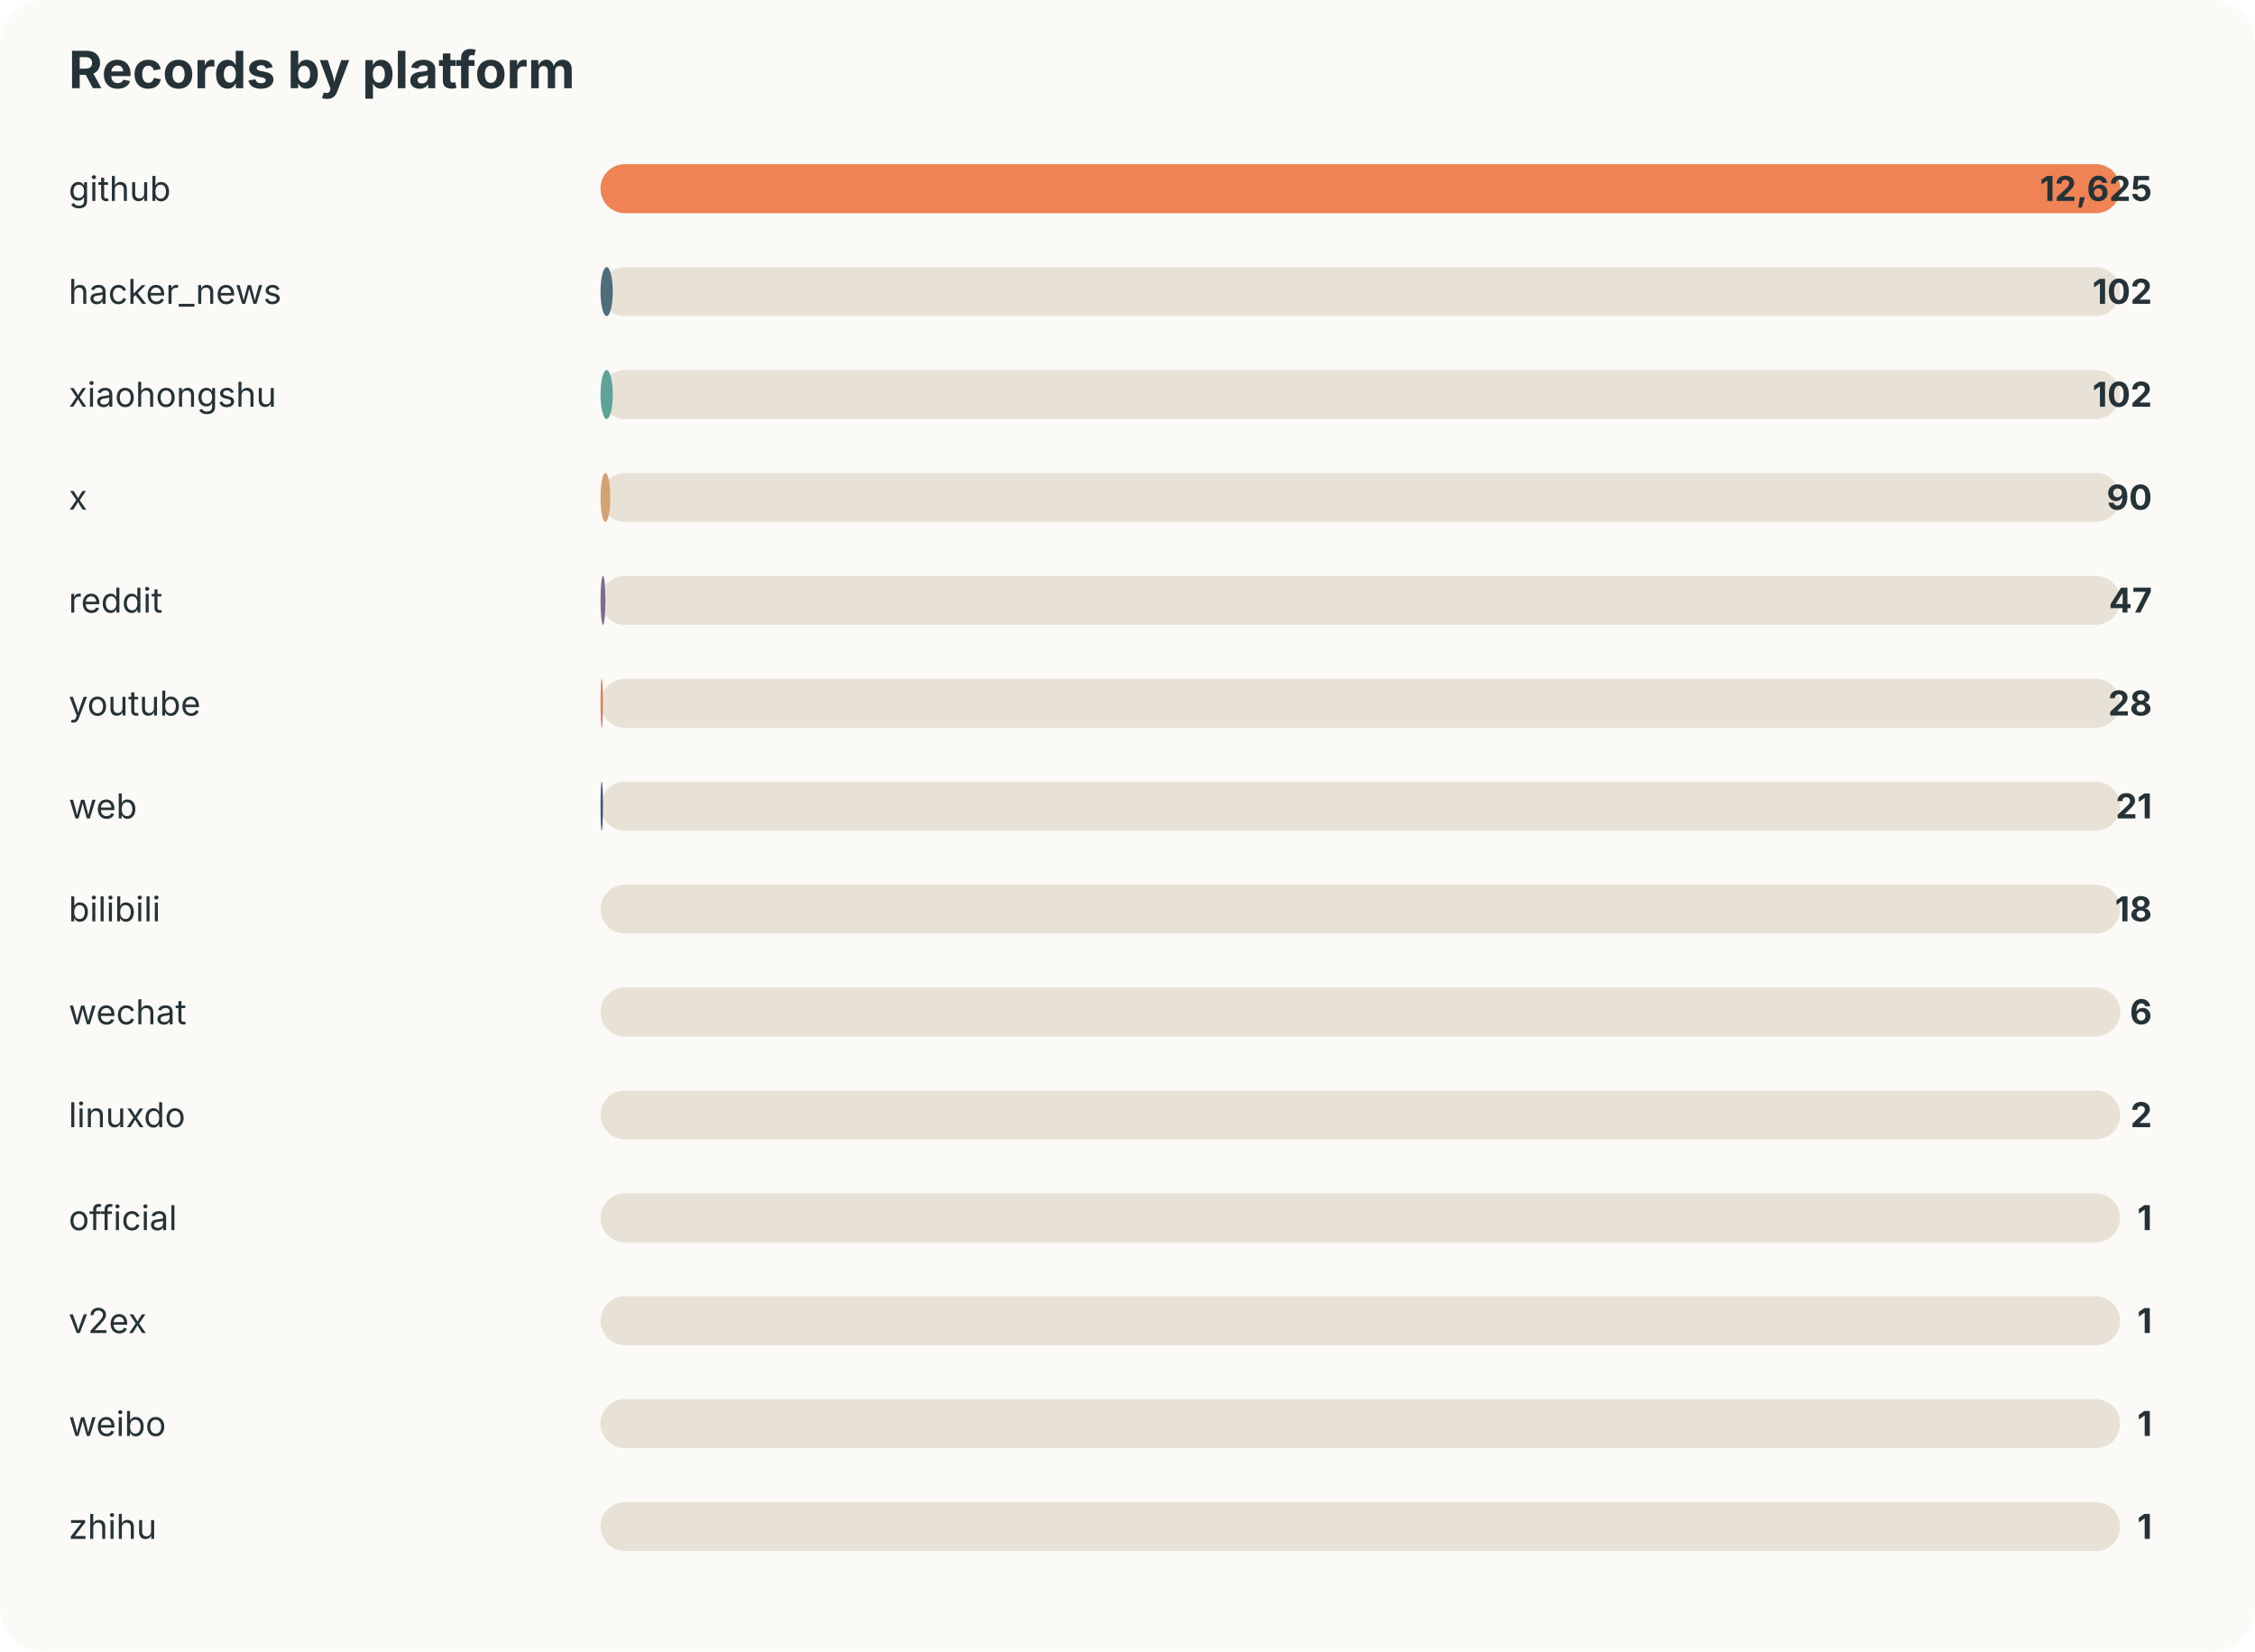
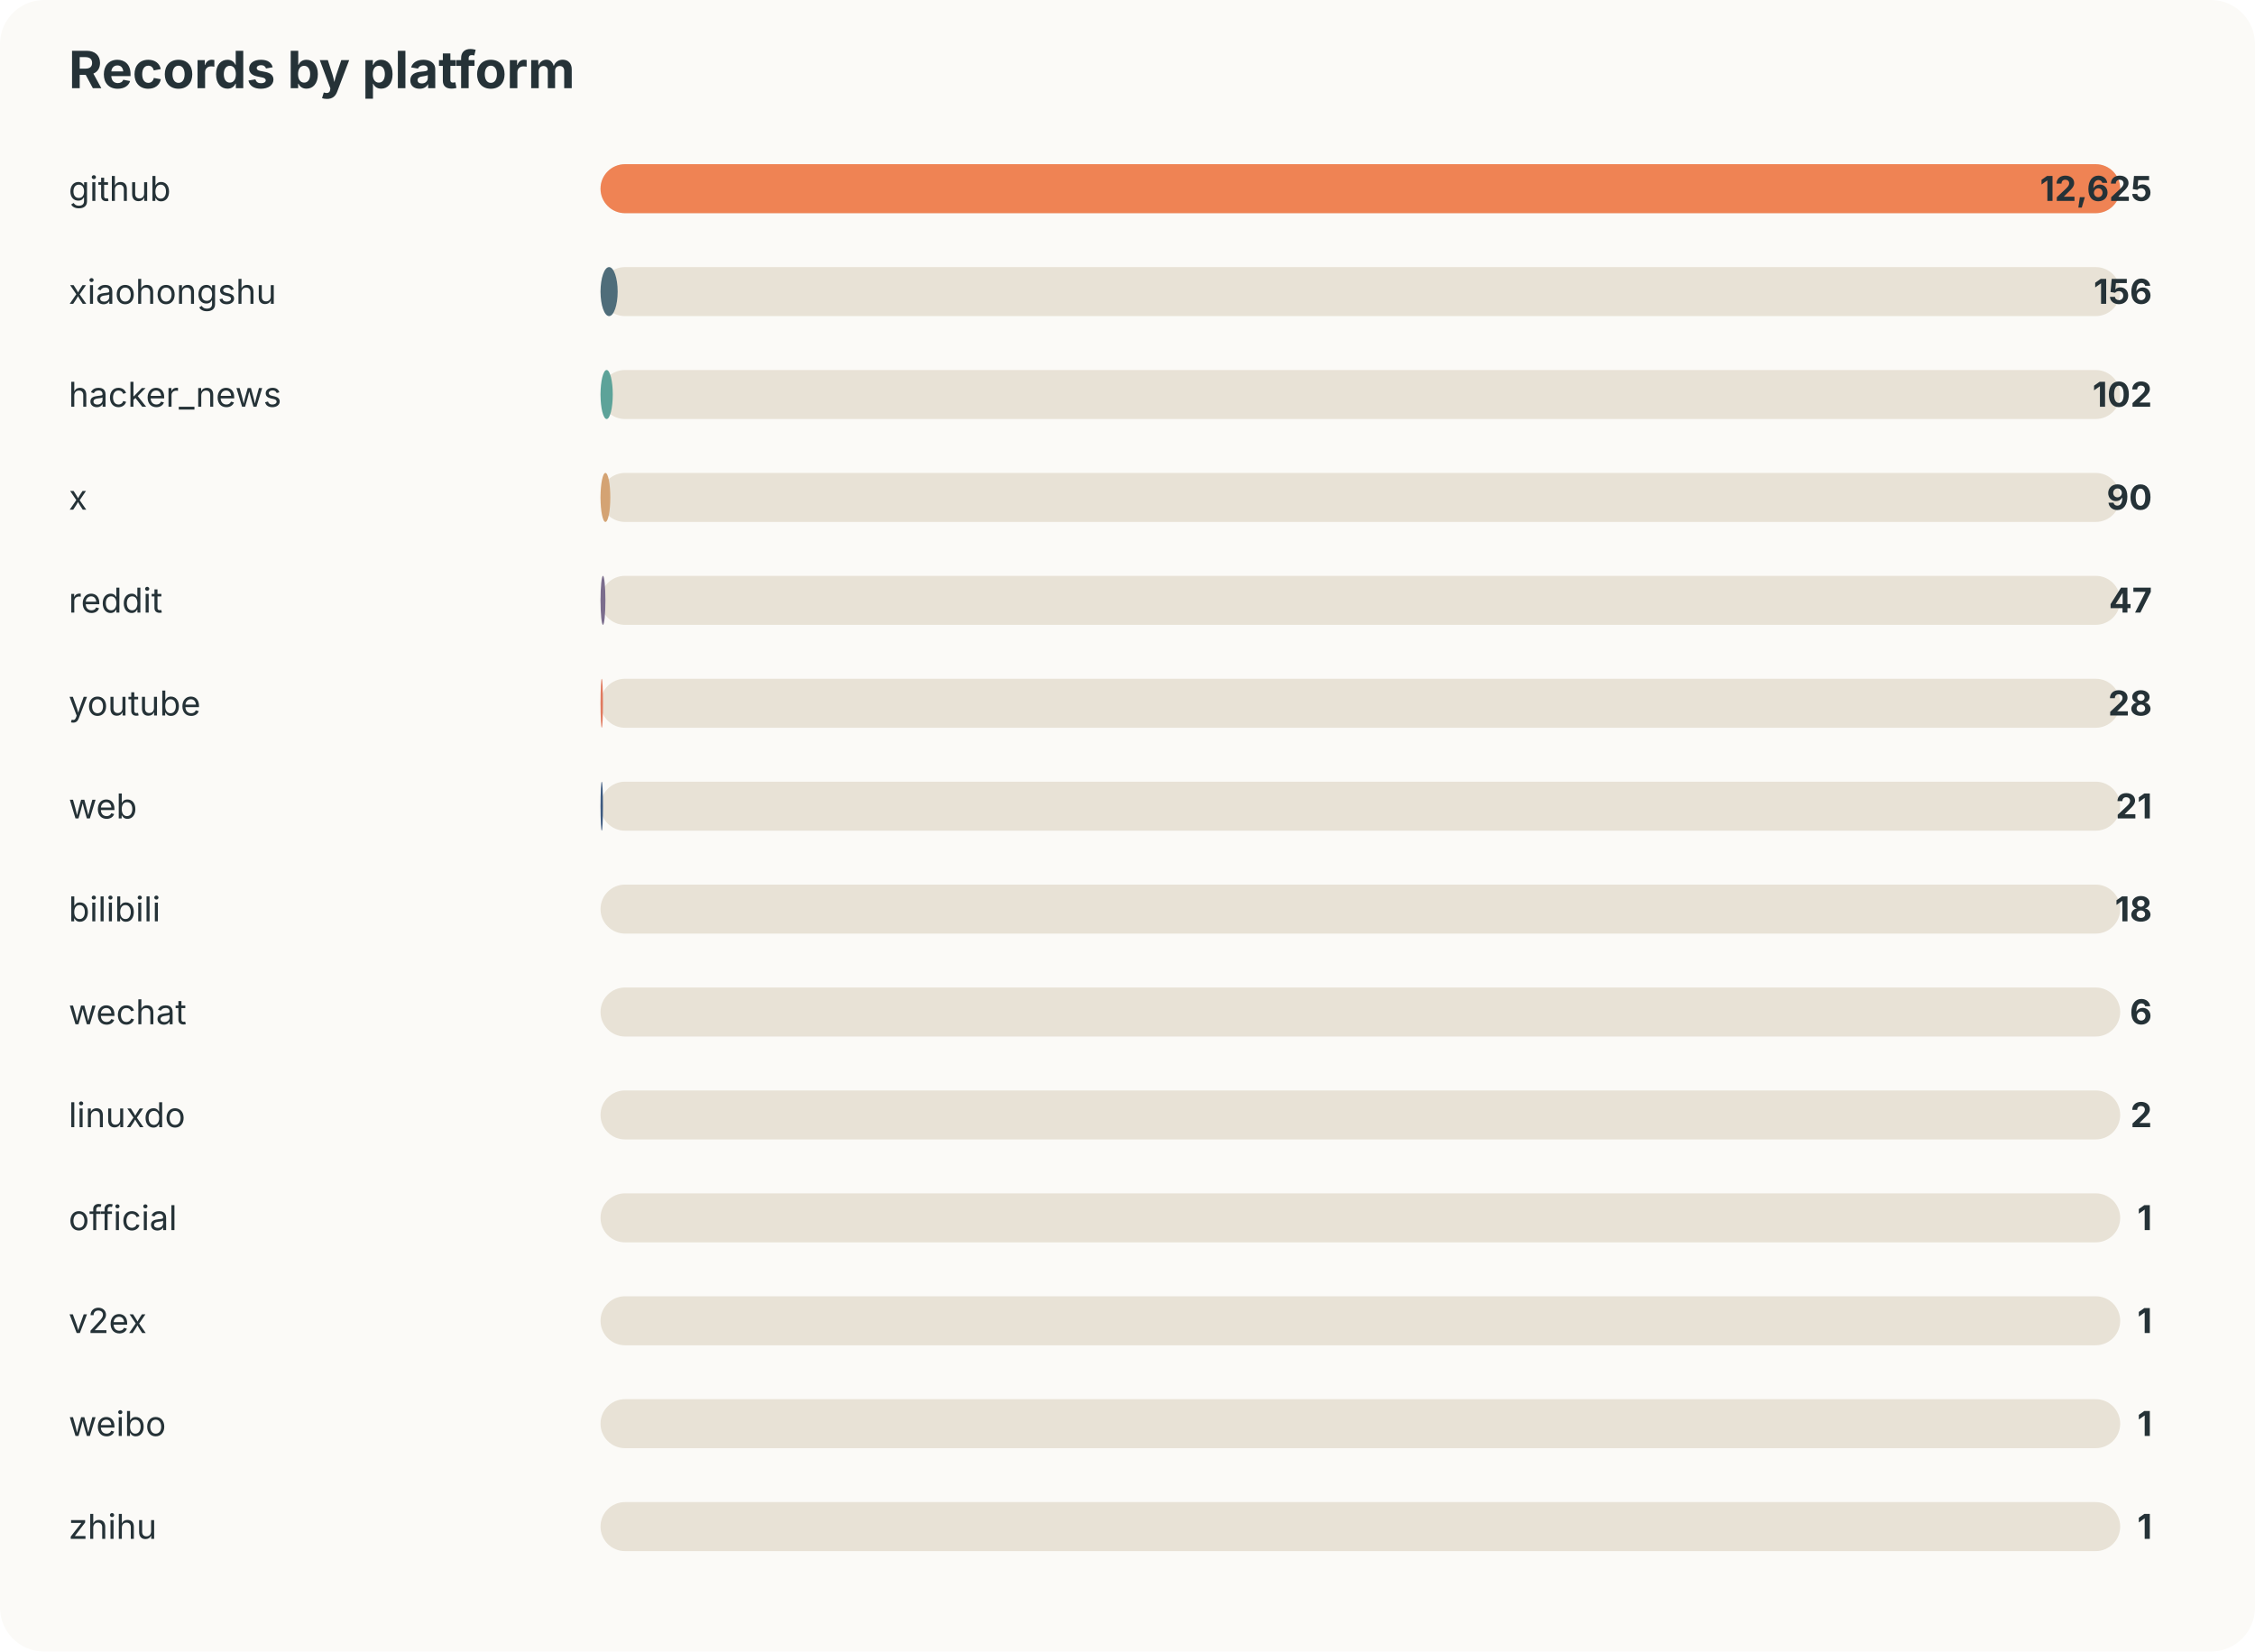
<svg xmlns="http://www.w3.org/2000/svg" width="920" height="674" viewBox="0 0 920 674">
  <style>text{font-family:-apple-system,BlinkMacSystemFont,"Segoe UI",sans-serif;fill:#253237} .muted{fill:#6b7a80;font-size:13px}</style>
  <rect width="100%" height="100%" rx="18" fill="#fbfaf7" />
  <text x="28" y="36" font-size="21" font-weight="700">Records by platform</text>
  <text x="28" y="82" font-size="14">github</text>
  <rect x="245" y="67" width="620" height="20" rx="10" fill="#e8e2d6" />
  <rect x="245" y="67" width="620" height="20" rx="10" fill="#ef8354" />
  <text x="878" y="82" text-anchor="end" font-size="14" font-weight="700">12,625</text>
-   <text x="28" y="124" font-size="14">hacker_news</text>
+   <text x="28" y="124" font-size="14">xiaohongshu</text>
  <rect x="245" y="109" width="620" height="20" rx="10" fill="#e8e2d6" />
-   <rect x="245" y="109" width="5" height="20" rx="10" fill="#4f6d7a" />
-   <text x="878" y="124" text-anchor="end" font-size="14" font-weight="700">102</text>
-   <text x="28" y="166" font-size="14">xiaohongshu</text>
+   <rect x="245" y="109" width="7" height="20" rx="10" fill="#4f6d7a" />
+   <text x="878" y="124" text-anchor="end" font-size="14" font-weight="700">156</text>
+   <text x="28" y="166" font-size="14">hacker_news</text>
  <rect x="245" y="151" width="620" height="20" rx="10" fill="#e8e2d6" />
  <rect x="245" y="151" width="5" height="20" rx="10" fill="#5da399" />
  <text x="878" y="166" text-anchor="end" font-size="14" font-weight="700">102</text>
  <text x="28" y="208" font-size="14">x</text>
  <rect x="245" y="193" width="620" height="20" rx="10" fill="#e8e2d6" />
  <rect x="245" y="193" width="4" height="20" rx="10" fill="#d4a373" />
  <text x="878" y="208" text-anchor="end" font-size="14" font-weight="700">90</text>
  <text x="28" y="250" font-size="14">reddit</text>
  <rect x="245" y="235" width="620" height="20" rx="10" fill="#e8e2d6" />
  <rect x="245" y="235" width="2" height="20" rx="10" fill="#7b6d8d" />
  <text x="878" y="250" text-anchor="end" font-size="14" font-weight="700">47</text>
  <text x="28" y="292" font-size="14">youtube</text>
  <rect x="245" y="277" width="620" height="20" rx="10" fill="#e8e2d6" />
  <rect x="245" y="277" width="1" height="20" rx="10" fill="#e07a5f" />
  <text x="878" y="292" text-anchor="end" font-size="14" font-weight="700">28</text>
  <text x="28" y="334" font-size="14">web</text>
  <rect x="245" y="319" width="620" height="20" rx="10" fill="#e8e2d6" />
  <rect x="245" y="319" width="1" height="20" rx="10" fill="#3d5a80" />
  <text x="878" y="334" text-anchor="end" font-size="14" font-weight="700">21</text>
  <text x="28" y="376" font-size="14">bilibili</text>
  <rect x="245" y="361" width="620" height="20" rx="10" fill="#e8e2d6" />
  <rect x="245" y="361" width="0" height="20" rx="10" fill="#ef8354" />
  <text x="878" y="376" text-anchor="end" font-size="14" font-weight="700">18</text>
  <text x="28" y="418" font-size="14">wechat</text>
  <rect x="245" y="403" width="620" height="20" rx="10" fill="#e8e2d6" />
  <rect x="245" y="403" width="0" height="20" rx="10" fill="#4f6d7a" />
  <text x="878" y="418" text-anchor="end" font-size="14" font-weight="700">6</text>
  <text x="28" y="460" font-size="14">linuxdo</text>
  <rect x="245" y="445" width="620" height="20" rx="10" fill="#e8e2d6" />
  <rect x="245" y="445" width="0" height="20" rx="10" fill="#5da399" />
  <text x="878" y="460" text-anchor="end" font-size="14" font-weight="700">2</text>
  <text x="28" y="502" font-size="14">official</text>
  <rect x="245" y="487" width="620" height="20" rx="10" fill="#e8e2d6" />
  <rect x="245" y="487" width="0" height="20" rx="10" fill="#d4a373" />
  <text x="878" y="502" text-anchor="end" font-size="14" font-weight="700">1</text>
  <text x="28" y="544" font-size="14">v2ex</text>
  <rect x="245" y="529" width="620" height="20" rx="10" fill="#e8e2d6" />
  <rect x="245" y="529" width="0" height="20" rx="10" fill="#7b6d8d" />
  <text x="878" y="544" text-anchor="end" font-size="14" font-weight="700">1</text>
  <text x="28" y="586" font-size="14">weibo</text>
  <rect x="245" y="571" width="620" height="20" rx="10" fill="#e8e2d6" />
  <rect x="245" y="571" width="0" height="20" rx="10" fill="#e07a5f" />
  <text x="878" y="586" text-anchor="end" font-size="14" font-weight="700">1</text>
  <text x="28" y="628" font-size="14">zhihu</text>
  <rect x="245" y="613" width="620" height="20" rx="10" fill="#e8e2d6" />
  <rect x="245" y="613" width="0" height="20" rx="10" fill="#3d5a80" />
  <text x="878" y="628" text-anchor="end" font-size="14" font-weight="700">1</text>
</svg>
